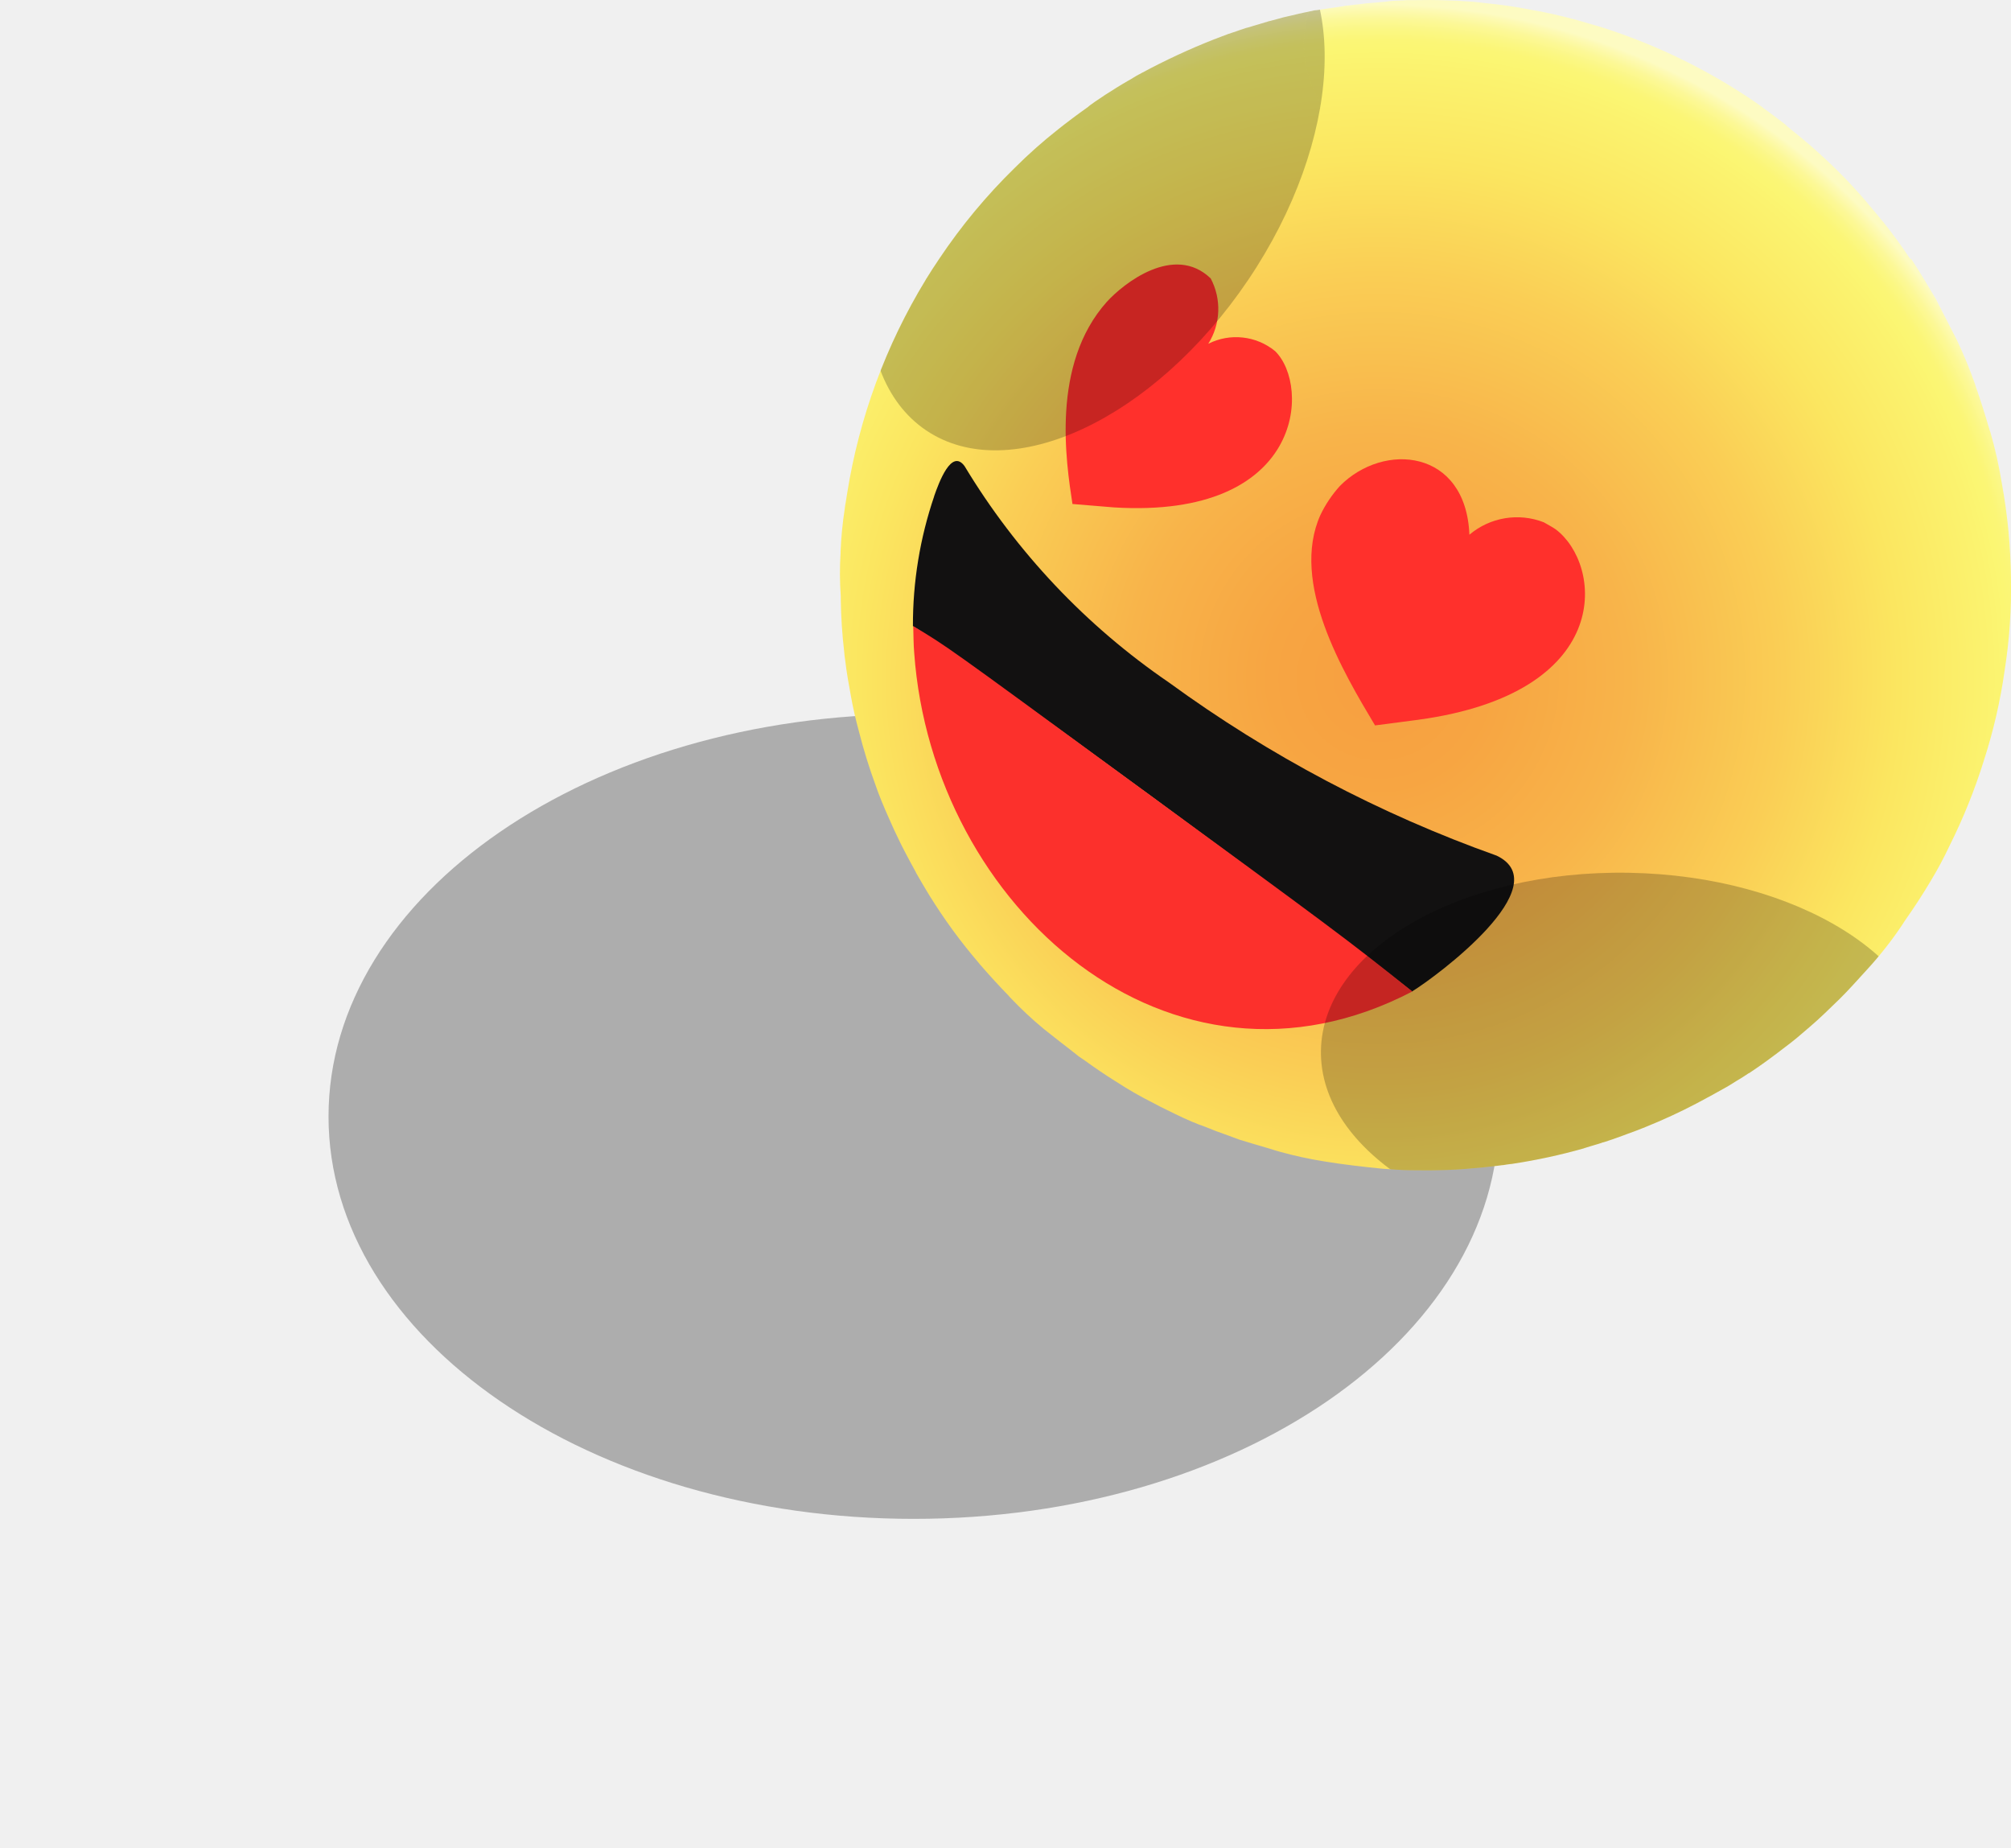
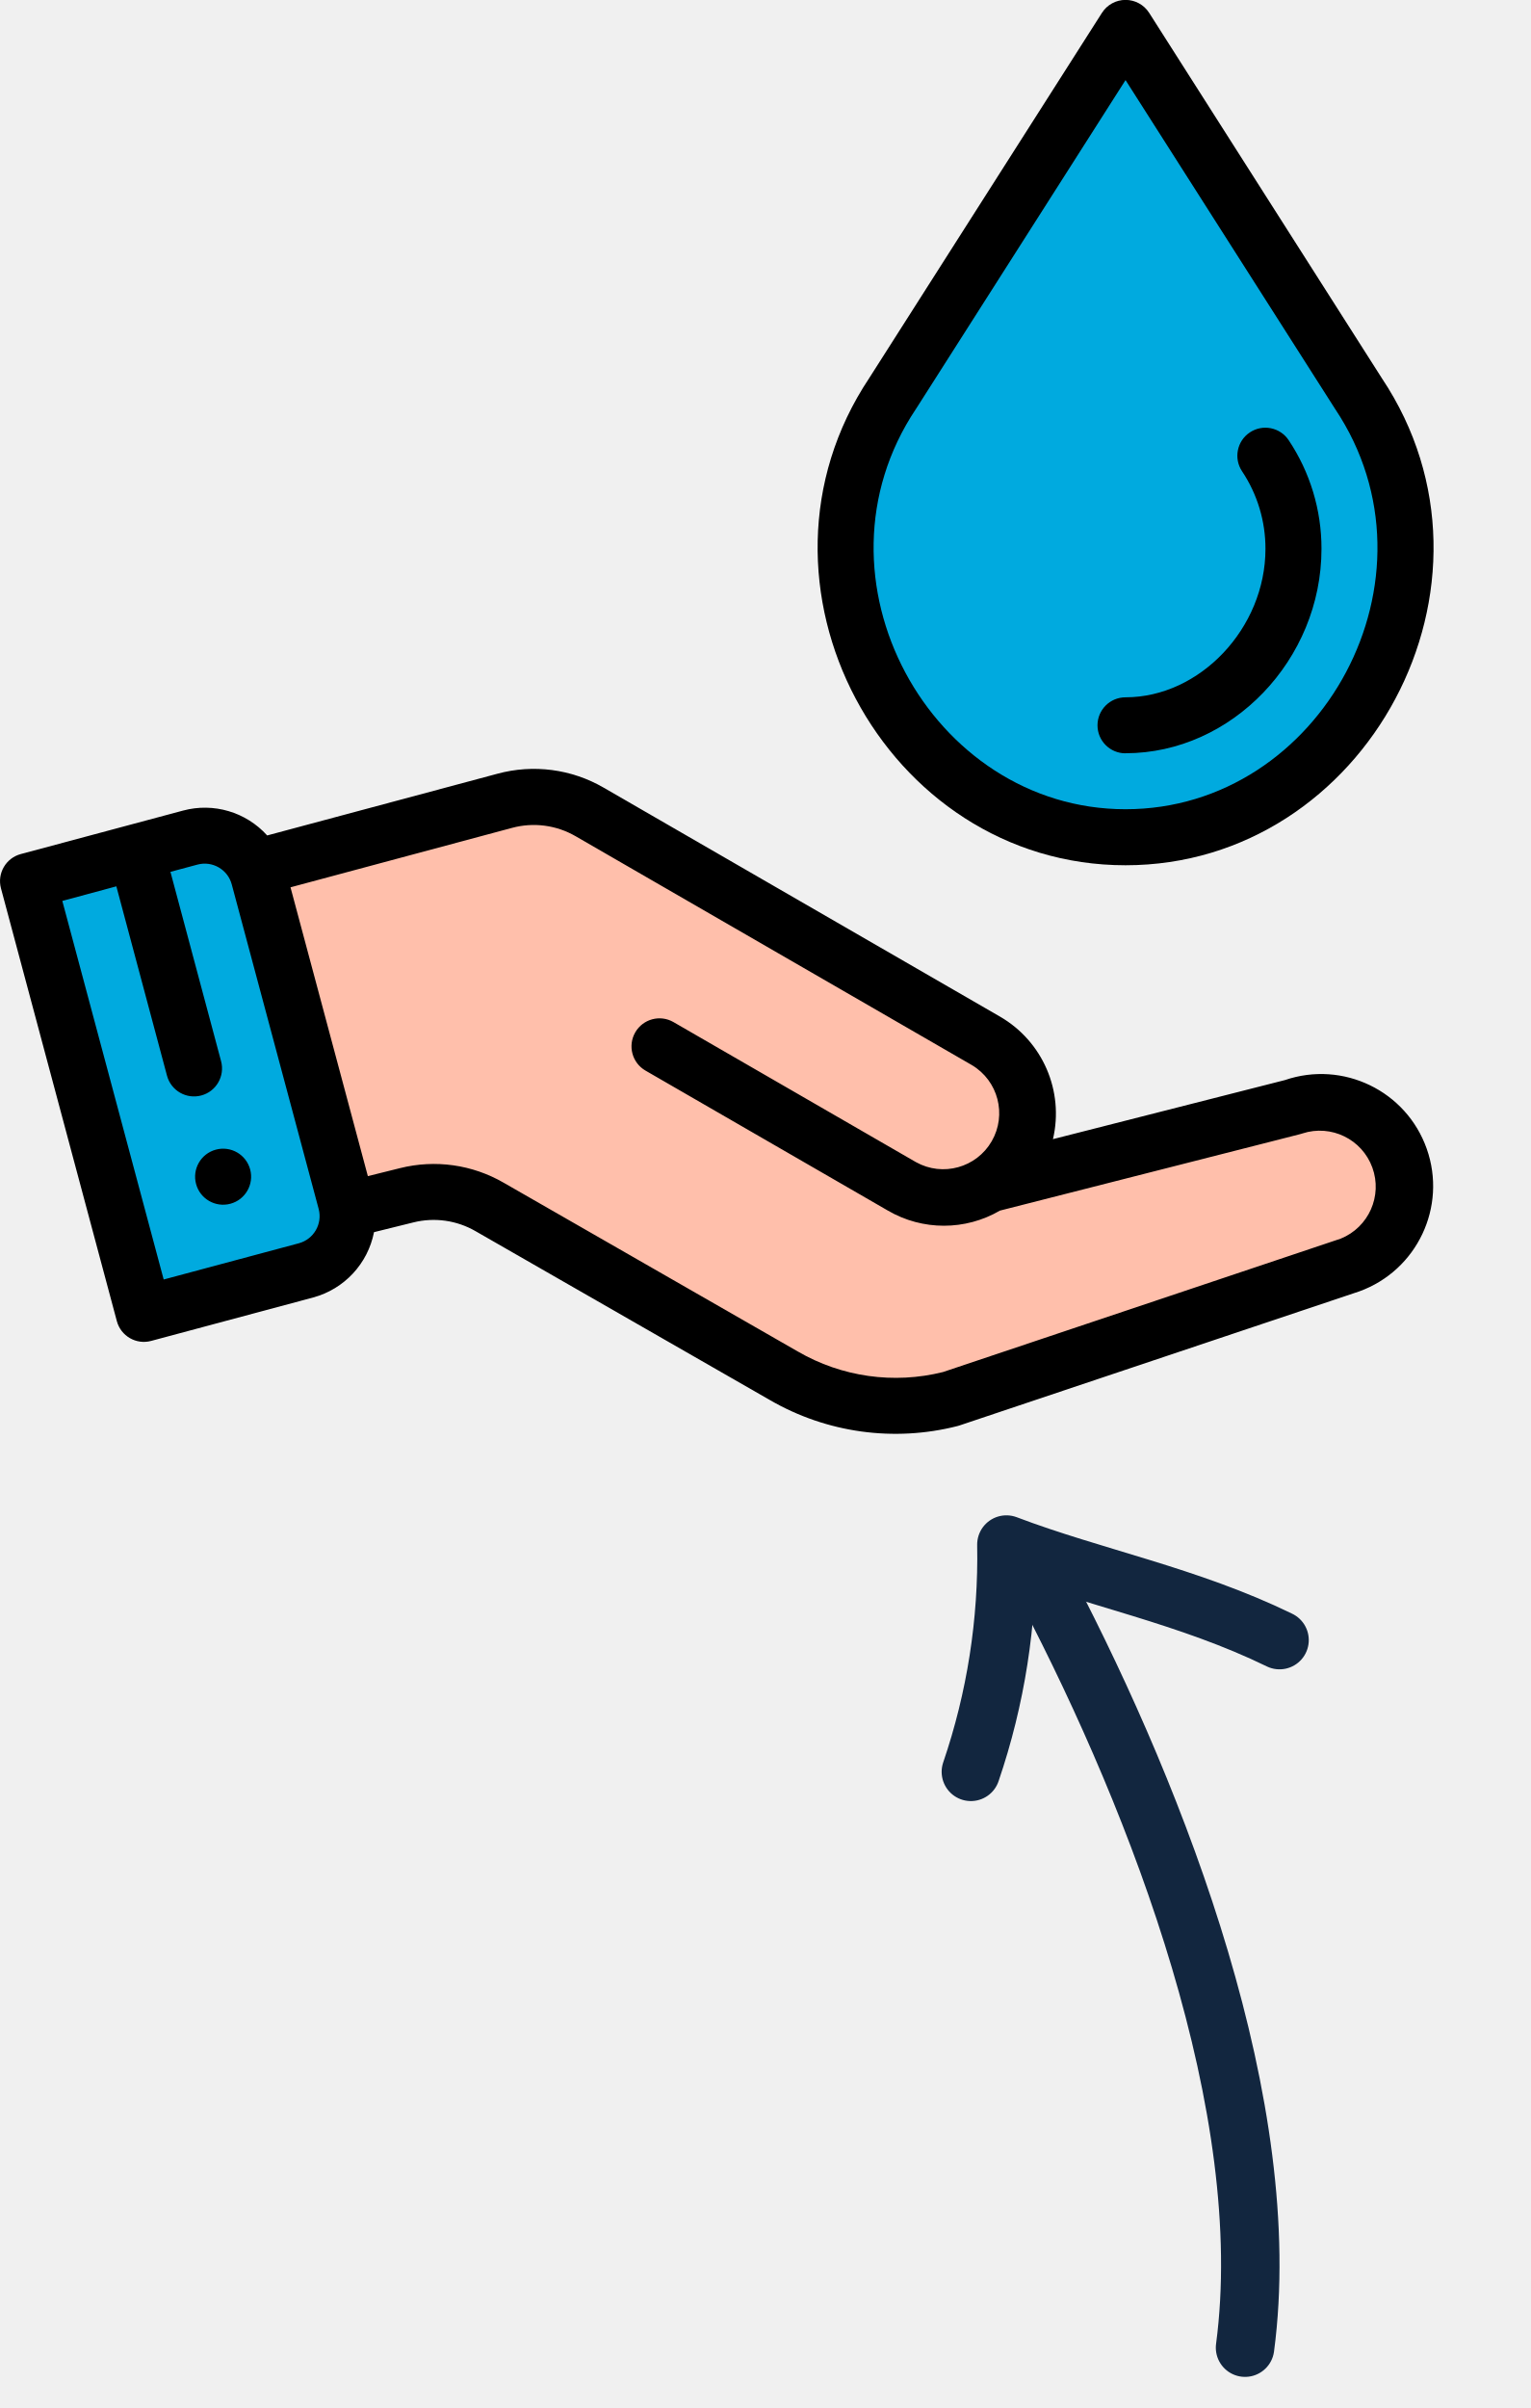
- <svg xmlns="http://www.w3.org/2000/svg" xmlns:xlink="http://www.w3.org/1999/xlink" width="82.478" height="75.758" viewBox="0 0 82.478 75.758">
+ <svg xmlns="http://www.w3.org/2000/svg" width="78.611" height="123.609" viewBox="0 0 78.611 123.609">
  <defs>
-     <radialGradient id="radial-gradient" cx="0.471" cy="0.58" r="0.575" gradientTransform="matrix(-0.999, -0.004, -0.004, 1, 0.933, 0.001)" gradientUnits="objectBoundingBox">
-       <stop offset="0" stop-color="#f79f40" />
-       <stop offset="0.163" stop-color="#f7a542" />
-       <stop offset="0.371" stop-color="#f8b44a" />
-       <stop offset="0.601" stop-color="#face55" />
-       <stop offset="0.771" stop-color="#fbe660" />
-       <stop offset="0.91" stop-color="#fbf36f" />
-       <stop offset="0.932" stop-color="#fbf672" />
-       <stop offset="0.947" stop-color="#fbf676" />
-       <stop offset="0.962" stop-color="#fbf783" />
-       <stop offset="0.978" stop-color="#fcf897" />
-       <stop offset="0.994" stop-color="#fdfab4" />
-       <stop offset="1" stop-color="#fdfbc2" />
-     </radialGradient>
    <clipPath id="clip-path">
-       <path id="Trazado_116496" data-name="Trazado 116496" d="M52.65,29.84v-.06c0-.11-.03-.77-.15-1.75-.01-.09-.02-.17-.03-.26-.02-.12-.04-.25-.06-.38a23.894,23.894,0,0,0-3.15-8.77c0-.01-.01-.01-.01-.02-.17-.29-.35-.57-.54-.85h0a23.353,23.353,0,0,0-3.06-3.74,20.449,20.449,0,0,0-1.77-1.6c-.39-.32-.78-.62-1.19-.91a.265.265,0,0,1-.06-.05l-.05-.04-.21-.15c-.26-.18-.55-.37-.86-.57h0c-.01-.01-.02-.01-.03-.02-.15-.09-.3-.19-.47-.28-.07-.04-.15-.09-.22-.13s-.12-.07-.19-.11a1.092,1.092,0,0,0-.15-.08,25.413,25.413,0,0,0-2.93-1.4c-.26-.11-.47-.18-.58-.23l-.18-.07-.18-.07c-.01,0-.02-.01-.03-.01l-.04-.01-.3-.1-.04-.01c-.01,0-.03-.01-.04-.01l-.2-.07a2.759,2.759,0,0,0-.27-.08l-.23-.07c-.04-.01-.09-.03-.13-.04-.01,0-.03-.01-.04-.01s-.03-.01-.05-.01a.636.636,0,0,1-.07-.02l-.26-.07-.22-.06c-.07-.02-.14-.03-.21-.05h-.01l-.13-.03-.25-.06-.18-.04a2.049,2.049,0,0,0-.24-.05c-.01,0-.03-.01-.04-.01-.06-.01-.12-.03-.18-.04l-.11-.02-.13-.03h-.02l-.04-.01c-.02,0-.05-.01-.07-.01a1.766,1.766,0,0,1-.2-.04.6.6,0,0,0-.12-.02h0a2.068,2.068,0,0,1-.22-.04l-.19-.03c-.03-.01-.07-.01-.11-.02a.985.985,0,0,0-.17-.02,1,1,0,0,0-.16-.02l-.27-.03-.25-.03c-.03,0-.05-.01-.08-.01h-.02a1.641,1.641,0,0,0-.23-.02l-.34-.03c-.08-.01-.16-.01-.23-.02-.09-.01-.17-.01-.26-.02s-.18-.01-.27-.02A.97.97,0,0,1,29.76,7h-.37c-.48-.01-.96-.01-1.45,0-.11,0-.21,0-.31.01s-.22.01-.32.02c-.07,0-.13.01-.19.01-.16.01-.31.02-.46.04-.05,0-.11.01-.16.01-.22.02-.43.04-.64.07-.1.01-.2.02-.3.04h-.01c-.02,0-.04.01-.06.01q-.24.03-.45.06c-.11.02-.23.04-.34.05-.26.04-.47.08-.61.11-.7.14-1.38.3-2.06.5-.41.11-.77.22-1.21.38a24.021,24.021,0,0,0-5.31,2.61h0c-.17.11-.33.22-.49.33a.265.265,0,0,0-.06.05c-.28.2-.56.4-.84.61a.423.423,0,0,1-.07.05l-.02.02-.02.02c-.01.01-.02.02-.03.02s-.02.01-.03.02c-.08.06-.15.12-.23.18-.15.12-.3.24-.44.36-.08.07-.16.13-.24.2-.16.14-.32.27-.46.4l-.02.02-.02.02c-.03.03-.07.06-.1.09-.75.69-1.21,1.19-1.24,1.22-.23.25-.46.51-.69.77-.16.19-.33.38-.5.59-.01.01-.02.03-.04.04l-.03.03c-.34.42-.69.89-1.08,1.46l-.01.01-.01.01c-.01.01-.01.02-.02.02-.18.26-.36.55-.54.86-.16.26-.32.52-.46.75l-.46.88c-.15.29-.29.56-.42.82a16.758,16.758,0,0,0-.76,1.82h0v.01c-.22.6-.42,1.23-.6,1.84l-.01.02a.037.037,0,0,1-.01.03,17.968,17.968,0,0,0-.5,2.13,23.506,23.506,0,0,0-.17,7.66,22.794,22.794,0,0,0,.82,3.68,23.944,23.944,0,0,0,1.38,3.51,15.311,15.311,0,0,0,.75,1.42c.32.56.68,1.11,1.06,1.66.04.07.09.13.13.2a16,16,0,0,0,1.39,1.8c.34.37.78.88,1.14,1.24s.83.82,1.22,1.15h0c.42.37.6.53.99.83q.72.585,1.47,1.08h.01c.16.11.32.22.49.32.19.12.38.24.55.34.09.05.22.13.36.21a.573.573,0,0,1,.07.04c.15.09.33.18.52.29.04.02.09.05.13.07a22.789,22.789,0,0,0,2.12,1c.18.07.42.17.7.28l.24.09.42.15.3.1.11.03c.01,0,.01,0,.02.01l.16.05a2.759,2.759,0,0,0,.27.08l.26.08c.01,0,.02,0,.02.01a22.1,22.1,0,0,0,2.96.66l.09.01c.08.01.17.03.27.04h.03l.23.03.53.06c.24.03.56.05.79.07s.49.03.74.04h.02c.13.01.25.01.37.01.33.01.77,0,1.1.01s.79-.03,1.13-.05c.72-.06,1.68-.17,2.39-.28a18.747,18.747,0,0,0,1.84-.38c.14-.04.28-.08.43-.12.43-.12.87-.25,1.24-.36l.43-.16c.35-.12.69-.25,1.03-.38l.17-.06c.4-.15.89-.38,1.32-.59.19-.09.37-.18.55-.28a15.71,15.71,0,0,0,1.56-.88c.02-.01.03-.02.05-.03.41-.26.82-.52,1.22-.81.09-.06.18-.12.26-.17l.44-.34c.12-.09.23-.18.35-.27l.66-.52a14.289,14.289,0,0,0,1.37-1.26l.03-.03.07-.07c.35-.35.74-.77,1.2-1.29a.138.138,0,0,0,.03-.04h0a20.958,20.958,0,0,0,2.02-2.71c.01-.01.01-.02.02-.03.19-.3.38-.61.57-.95v-.01h0c.08-.14.16-.29.24-.44.11-.2.22-.41.31-.59l.09-.18c.16-.32.31-.65.47-.99.21-.47.41-.94.56-1.36h0c.26-.7.5-1.44.71-2.23.13-.48.25-.96.33-1.41.1-.48.18-.98.25-1.5.02-.12.03-.23.05-.34.08-.69.14-1.41.16-2.14v-.13C52.68,31.04,52.68,30.45,52.65,29.84Z" transform="translate(-4.654 -6.992)" />
-     </clipPath>
-     <linearGradient id="linear-gradient" x1="-0.166" y1="-323.933" x2="-1.166" y2="-323.933" gradientUnits="objectBoundingBox">
-       <stop offset="0" stop-color="#19b79c" />
-       <stop offset="0.405" stop-color="#1dbb9e" />
-       <stop offset="0.825" stop-color="#2ac8a3" />
-       <stop offset="0.997" stop-color="#31cfa6" />
-     </linearGradient>
-     <linearGradient id="linear-gradient-2" x1="-2.106" y1="-363.238" x2="-3.08" y2="-363.238" xlink:href="#linear-gradient" />
-     <clipPath id="clip-path-2">
-       <path id="Trazado_116504" data-name="Trazado 116504" d="M4.652,29.65v-.06a15.757,15.757,0,0,1,.17-1.74,2.335,2.335,0,0,1,.04-.26c.02-.12.04-.25.06-.38a24.088,24.088,0,0,1,3.22-8.75c0-.01.01-.01.01-.02.18-.29.36-.57.55-.85h0a23.39,23.39,0,0,1,3.09-3.72,20.134,20.134,0,0,1,1.78-1.58q.585-.465,1.2-.9a.265.265,0,0,0,.06-.05l.05-.04.21-.15c.26-.18.55-.37.86-.56h0c.01-.01.02-.01.03-.02.15-.09.31-.19.47-.28a2.53,2.53,0,0,0,.22-.13c.06-.04.12-.07.19-.11.05-.03.1-.05.15-.08a27.308,27.308,0,0,1,2.95-1.37c.26-.1.47-.18.58-.22l.18-.06.18-.06c.01,0,.02-.01.03-.01l.05-.02.3-.1.04-.01c.01,0,.03-.01.04-.01l.2-.06c.08-.02.19-.06.27-.08l.23-.07a.647.647,0,0,0,.13-.04c.01,0,.03-.01.04-.01s.03-.01.05-.01a.637.637,0,0,0,.07-.02l.26-.07.22-.06c.07-.02.14-.03.21-.05h.01l.13-.03c.08-.02.18-.04.25-.06l.18-.04c.08-.02.16-.03.24-.05.01,0,.03-.01.04-.01a1.163,1.163,0,0,0,.18-.04l.11-.01.13-.02h.02l.04-.01c.02,0,.05-.01.07-.01l.2-.03c.04-.01.09-.01.13-.02h0l.22-.03.19-.03a.516.516,0,0,0,.11-.02.985.985,0,0,1,.17-.02c.06-.01.11-.01.16-.02l.27-.03.25-.03c.03,0,.05-.01.08-.01h.02c.07-.01.15-.01.23-.02l.34-.03c.08-.01.16-.01.23-.02a1.569,1.569,0,0,1,.24-.03,2.437,2.437,0,0,1,.27-.01.86.86,0,0,1,.16-.01l.15-.01h.24c.49-.01.97-.01,1.45.01.11,0,.21.01.31.01s.22.01.32.02c.07,0,.13.01.19.01.16.01.31.02.46.04.05.01.11.01.16.02.22.02.43.05.64.07.1.01.2.03.3.04h.01c.02,0,.04.01.06.01.16.02.31.05.45.07l.34.06c.26.05.47.09.6.11.69.14,1.38.31,2.06.52.41.11.76.23,1.21.39a24.178,24.178,0,0,1,5.28,2.65h0c.16.11.33.22.49.34a.265.265,0,0,1,.06.05c.28.2.56.41.83.62a.424.424,0,0,0,.07.05l.02.02.02.02.03.03c.01.01.02.01.02.02.08.06.15.12.22.18.15.12.3.24.44.36.08.07.16.14.24.2.16.14.31.28.46.41l.02.02.02.02c.03.03.07.06.1.09.75.69,1.2,1.2,1.23,1.23.23.25.46.51.68.78.16.19.32.38.49.59.01.01.02.03.04.04l.02.03c.33.42.69.89,1.07,1.47l.04.01.01.01c.01.01.01.02.02.02.17.26.36.56.54.86.16.26.31.53.45.75l.45.88c.15.29.29.56.42.82a18.431,18.431,0,0,1,.75,1.83h0v.01c.21.6.41,1.23.59,1.85l.01.02a.037.037,0,0,0,.01.03,17.59,17.59,0,0,1,.48,2.14,22.71,22.71,0,0,1,.37,3.87,21.465,21.465,0,0,1-.26,3.8,21.96,21.96,0,0,1-.85,3.68,23.286,23.286,0,0,1-1.41,3.5,15.244,15.244,0,0,1-.76,1.42c-.33.56-.69,1.11-1.07,1.65-.04.07-.09.13-.13.2a15.2,15.2,0,0,1-1.41,1.79c-.34.37-.79.88-1.15,1.23s-.84.82-1.22,1.14h0c-.43.37-.6.52-1,.82-.49.38-.98.74-1.48,1.07H41.9c-.16.11-.32.21-.49.31-.19.12-.38.24-.55.33-.09.05-.22.12-.36.2a.574.574,0,0,0-.07.04c-.15.08-.33.18-.52.28-.04.02-.09.05-.13.07a23.108,23.108,0,0,1-2.12.98c-.18.07-.42.17-.71.27l-.24.09-.42.15-.3.1-.11.03c-.01,0-.01,0-.02.01l-.16.05c-.08.02-.19.06-.27.08l-.26.08c-.01,0-.02,0-.02.01a23.962,23.962,0,0,1-2.96.64l-.09.01c-.08.01-.17.02-.27.04H31.8l-.23.03-.53.06c-.24.02-.56.05-.79.07s-.49.03-.74.04h-.02c-.13,0-.25.01-.37.01-.33.01-.77,0-1.1,0s-.79-.04-1.13-.06c-.72-.07-1.68-.18-2.39-.3a16.281,16.281,0,0,1-1.84-.4c-.14-.04-.28-.08-.43-.13-.43-.12-.87-.26-1.24-.37l-.43-.16c-.35-.12-.69-.25-1.03-.39l-.17-.06c-.4-.15-.88-.38-1.32-.6-.19-.09-.37-.18-.55-.28a15.612,15.612,0,0,1-1.55-.89.219.219,0,0,0-.05-.03c-.41-.26-.81-.53-1.21-.82-.09-.06-.17-.12-.25-.17L14,49.97c-.12-.09-.23-.18-.35-.27l-.66-.52a15.233,15.233,0,0,1-1.36-1.27l-.03-.03-.06-.07c-.34-.35-.74-.78-1.19-1.3a.138.138,0,0,1-.03-.04h0a21.889,21.889,0,0,1-2-2.73c-.01-.01-.01-.02-.02-.03-.18-.3-.37-.61-.56-.95v-.01h0c-.08-.14-.16-.29-.24-.44-.11-.21-.22-.41-.31-.59l-.09-.18c-.16-.32-.31-.65-.46-.99-.21-.47-.41-.95-.55-1.36h0a22.441,22.441,0,0,1-.69-2.23c-.13-.48-.24-.96-.32-1.41-.09-.49-.18-.98-.24-1.5-.02-.12-.03-.23-.04-.34a21.166,21.166,0,0,1-.14-2.14v-.13A13.347,13.347,0,0,1,4.652,29.65Z" transform="translate(-4.627 -6.983)" fill="url(#radial-gradient)" />
+       <rect id="Rectángulo_346374" data-name="Rectángulo 346374" width="20.178" height="45.944" transform="translate(0 0)" fill="none" stroke="#12263f" stroke-width="1" />
    </clipPath>
  </defs>
-   <g id="Grupo_157926" data-name="Grupo 157926" transform="translate(13.474)">
-     <ellipse id="Elipse_4737" data-name="Elipse 4737" cx="24" cy="16.5" rx="24" ry="16.5" transform="translate(0 29.284)" fill="#0b0b0b" opacity="0.292" style="mix-blend-mode: multiply;isolation: isolate" />
-     <path id="Trazado_116493" data-name="Trazado 116493" d="M4.652,29.65v-.06a15.757,15.757,0,0,1,.17-1.74,2.335,2.335,0,0,1,.04-.26c.02-.12.04-.25.06-.38a24.088,24.088,0,0,1,3.22-8.75c0-.01.01-.01.01-.02.18-.29.36-.57.55-.85h0a23.39,23.39,0,0,1,3.09-3.72,20.134,20.134,0,0,1,1.78-1.58q.585-.465,1.2-.9a.265.265,0,0,0,.06-.05l.05-.04.21-.15c.26-.18.55-.37.86-.56h0c.01-.01.02-.01.03-.02.15-.09.31-.19.47-.28a2.53,2.53,0,0,0,.22-.13c.06-.04.12-.07.19-.11.05-.03.1-.05.15-.08a27.308,27.308,0,0,1,2.95-1.37c.26-.1.47-.18.58-.22l.18-.06.18-.06c.01,0,.02-.01.03-.01l.05-.02.3-.1.04-.01c.01,0,.03-.01.04-.01l.2-.06c.08-.02.19-.06.27-.08l.23-.07a.647.647,0,0,0,.13-.04c.01,0,.03-.01.04-.01s.03-.01.05-.01a.637.637,0,0,0,.07-.02l.26-.07.22-.06c.07-.02.14-.03.21-.05h.01l.13-.03c.08-.02.18-.04.25-.06l.18-.04c.08-.02.16-.03.24-.05.01,0,.03-.01.04-.01a1.163,1.163,0,0,0,.18-.04l.11-.01.13-.02h.02l.04-.01c.02,0,.05-.01.07-.01l.2-.03c.04-.01.09-.01.13-.02h0l.22-.03.19-.03a.516.516,0,0,0,.11-.02.985.985,0,0,1,.17-.02c.06-.01.11-.01.16-.02l.27-.03.25-.03c.03,0,.05-.01.08-.01h.02c.07-.01.15-.01.23-.02l.34-.03c.08-.01.16-.01.23-.02a1.569,1.569,0,0,1,.24-.03,2.437,2.437,0,0,1,.27-.01.86.86,0,0,1,.16-.01l.15-.01h.24c.49-.01.97-.01,1.45.01.11,0,.21.01.31.01s.22.01.32.02c.07,0,.13.01.19.01.16.01.31.02.46.04.05.01.11.01.16.02.22.02.43.05.64.07.1.01.2.03.3.04h.01c.02,0,.04.01.06.01.16.02.31.05.45.07l.34.06c.26.05.47.09.6.11.69.14,1.38.31,2.06.52.41.11.76.23,1.21.39a24.178,24.178,0,0,1,5.28,2.65h0c.16.11.33.22.49.34a.265.265,0,0,1,.06.05c.28.2.56.41.83.62a.424.424,0,0,0,.07.05l.02.02.02.02.03.03c.01.01.02.01.02.02.08.06.15.12.22.18.15.12.3.24.44.36.08.07.16.14.24.2.16.14.31.28.46.41l.02.02.02.02c.03.03.07.06.1.09.75.69,1.2,1.2,1.23,1.23.23.25.46.51.68.78.16.19.32.38.49.59.01.01.02.03.04.04l.02.03c.33.42.69.89,1.07,1.47l.04.01.01.01c.01.01.01.02.02.02.17.26.36.56.54.86.16.26.31.53.45.75l.45.88c.15.29.29.56.42.82a18.431,18.431,0,0,1,.75,1.83h0v.01c.21.6.41,1.23.59,1.85l.01.02a.037.037,0,0,0,.01.03,17.59,17.59,0,0,1,.48,2.14,22.71,22.71,0,0,1,.37,3.87,21.465,21.465,0,0,1-.26,3.8,21.96,21.96,0,0,1-.85,3.68,23.286,23.286,0,0,1-1.41,3.5,15.244,15.244,0,0,1-.76,1.42c-.33.56-.69,1.11-1.07,1.65-.04.07-.09.13-.13.2a15.2,15.2,0,0,1-1.41,1.79c-.34.37-.79.88-1.15,1.23s-.84.82-1.22,1.14h0c-.43.37-.6.52-1,.82-.49.38-.98.74-1.48,1.07H41.9c-.16.11-.32.21-.49.31-.19.12-.38.24-.55.33-.09.05-.22.12-.36.2a.574.574,0,0,0-.07.04c-.15.08-.33.18-.52.28-.04.02-.09.05-.13.07a23.108,23.108,0,0,1-2.12.98c-.18.07-.42.17-.71.27l-.24.09-.42.15-.3.1-.11.03c-.01,0-.01,0-.02.01l-.16.05c-.08.02-.19.06-.27.08l-.26.08c-.01,0-.02,0-.02.01a23.962,23.962,0,0,1-2.96.64l-.09.01c-.08.01-.17.02-.27.04H31.8l-.23.03-.53.06c-.24.02-.56.05-.79.07s-.49.03-.74.04h-.02c-.13,0-.25.01-.37.01-.33.01-.77,0-1.1,0s-.79-.04-1.13-.06c-.72-.07-1.68-.18-2.39-.3a16.281,16.281,0,0,1-1.84-.4c-.14-.04-.28-.08-.43-.13-.43-.12-.87-.26-1.24-.37l-.43-.16c-.35-.12-.69-.25-1.03-.39l-.17-.06c-.4-.15-.88-.38-1.32-.6-.19-.09-.37-.18-.55-.28a15.612,15.612,0,0,1-1.55-.89.219.219,0,0,0-.05-.03c-.41-.26-.81-.53-1.21-.82-.09-.06-.17-.12-.25-.17L14,49.97c-.12-.09-.23-.18-.35-.27l-.66-.52a15.233,15.233,0,0,1-1.36-1.27l-.03-.03-.06-.07c-.34-.35-.74-.78-1.19-1.3a.138.138,0,0,1-.03-.04h0a21.889,21.889,0,0,1-2-2.73c-.01-.01-.01-.02-.02-.03-.18-.3-.37-.61-.56-.95v-.01h0c-.08-.14-.16-.29-.24-.44-.11-.21-.22-.41-.31-.59l-.09-.18c-.16-.32-.31-.65-.46-.99-.21-.47-.41-.95-.55-1.36h0a22.441,22.441,0,0,1-.69-2.23c-.13-.48-.24-.96-.32-1.41-.09-.49-.18-.98-.24-1.5-.02-.12-.03-.23-.04-.34a21.166,21.166,0,0,1-.14-2.14v-.13A13.347,13.347,0,0,1,4.652,29.65Z" transform="translate(16.349 -6.983)" fill="url(#radial-gradient)" />
-     <g id="Grupo_86225" data-name="Grupo 86225" transform="translate(20.955 0.009)" clip-path="url(#clip-path)">
-       <path id="Trazado_116494" data-name="Trazado 116494" d="M50.67,21.64a4.37,4.37,0,0,1,.18-.46C50.8,21.33,50.74,21.48,50.67,21.64Z" transform="translate(-48.844 -6.992)" fill="url(#linear-gradient)" />
-       <path id="Trazado_116495" data-name="Trazado 116495" d="M4.7,34.92c.03-.14.05-.28.08-.41C4.75,34.65,4.73,34.79,4.7,34.92Z" transform="translate(43.196 -6.992)" fill="url(#linear-gradient-2)" />
+   <g id="Grupo_1002617" data-name="Grupo 1002617" transform="translate(-993.101 -153.731)">
+     <g id="Grupo_1002605" data-name="Grupo 1002605" transform="matrix(-0.946, 0.326, -0.326, -0.946, 1071.712, 270.771)">
+       <g id="Grupo_1002212" data-name="Grupo 1002212" clip-path="url(#clip-path)">
+         <path id="Trazado_707910" data-name="Trazado 707910" d="M15,1.5C9.476,12.543,10.089,29.267,11.93,41.536" fill="none" stroke="#12263f" stroke-linecap="round" stroke-linejoin="round" stroke-width="3" />
+         <path id="Trazado_707911" data-name="Trazado 707911" d="M1.5,35.242c3.681,3.681,7.976,6.135,11.656,9.2a34.1,34.1,0,0,1,5.522-10.429" fill="none" stroke="#12263f" stroke-linecap="round" stroke-linejoin="round" stroke-width="3" />
+       </g>
    </g>
-     <path id="Trazado_116497" data-name="Trazado 116497" d="M25.873,27.33A16.375,16.375,0,0,0,25,32.66c2.26,1.39,16.97,12.2,20.47,14.98,1.03-.63,6.02-4.35,3.47-5.57a52.925,52.925,0,0,1-13.44-7.1,28.664,28.664,0,0,1-8.38-8.87c-.54-.75-1.06.69-1.25,1.23" transform="translate(-1.032 -6.983)" fill="#121111" />
-     <path id="Trazado_116499" data-name="Trazado 116499" d="M29.22,33.76c.75,10.43,10.52,19.05,20.43,13.88-2.65-2.12-3.33-2.62-11.66-8.71-7.45-5.46-7.45-5.46-8.81-6.27.01.33.01.77.04,1.1" transform="translate(-5.199 -6.983)" fill="#fc302c" />
-     <g id="Grupo_86231" data-name="Grupo 86231" transform="translate(40.307 18.833)">
-       <path id="Trazado_116501" data-name="Trazado 116501" d="M22.473,28.1c-1.25,2.78.93,6.44,2.24,8.63.65-.09,1.52-.19,2.17-.29,7.67-1.22,7.14-6.32,5.24-7.75-.14-.1-.34-.2-.49-.29a3.024,3.024,0,0,0-3.05.51c-.14-3.51-3.51-3.82-5.31-2a4.969,4.969,0,0,0-.8,1.19" transform="translate(-22.099 -25.816)" fill="#ff302c" />
-     </g>
-     <g id="Grupo_86232" data-name="Grupo 86232" transform="translate(30.232 10.846)">
-       <path id="Trazado_116503" data-name="Trazado 116503" d="M35.806,19.36c-2.3,2.57-1.67,6.58-1.41,8.29.51.04,1.19.1,1.7.14,7.78.48,8.08-4.98,6.61-6.41a2.529,2.529,0,0,0-2.74-.3,2.679,2.679,0,0,0,.1-2.68c-1.5-1.44-3.58.21-4.26.96" transform="translate(-34.117 -17.829)" fill="#ff302c" />
-     </g>
-     <g id="Enmascarar_grupo_59" data-name="Enmascarar grupo 59" transform="translate(20.976 0)" clip-path="url(#clip-path-2)">
-       <g id="Grupo_86233" data-name="Grupo 86233" transform="translate(-2.683 -7.272)" opacity="0.561" style="mix-blend-mode: multiply;isolation: isolate">
-         <g id="Grupo_86230" data-name="Grupo 86230" transform="translate(0)">
-           <ellipse id="Elipse_4734" data-name="Elipse 4734" cx="12.5" cy="7.5" rx="12.5" ry="7.5" transform="translate(21.707 1.557)" fill="#fff" opacity="0.743" />
-           <ellipse id="Elipse_4735" data-name="Elipse 4735" cx="12.5" cy="7.5" rx="12.5" ry="7.5" transform="translate(26.415 8.388) rotate(124)" opacity="0.387" />
-           <ellipse id="Elipse_4736" data-name="Elipse 4736" cx="12.5" cy="7.5" rx="12.5" ry="7.5" transform="matrix(-1, -0.017, 0.017, -1, 47.282, 58.274)" opacity="0.387" />
-         </g>
+     <g id="Grupo_1013251" data-name="Grupo 1013251" transform="translate(993.101 153.691)">
+       <path id="Trazado_715994" data-name="Trazado 715994" d="M128.636,304.476l15.6-3.971a4.312,4.312,0,1,1,2.924,8.114l-20.492,6.871a11.5,11.5,0,0,1-8.575-1.189l-15.1-8.663a5.752,5.752,0,0,0-4.263-.6l-3.019.752-.032,0c-.016-.138-4.542-17.076-4.542-17.076a2.811,2.811,0,0,0-.178-.484l.042-.02,12.763-3.42a5.752,5.752,0,0,1,4.364.573l20.343,11.746a4.314,4.314,0,0,1,.173,7.365Z" transform="translate(-77.876 -243.644)" fill="#ffbfab" />
+       <g id="Grupo_1013250" data-name="Grupo 1013250" transform="translate(1.398 1.477)">
+         <path id="Trazado_715995" data-name="Trazado 715995" d="M328.1,28.8a14.308,14.308,0,0,1,2.415,7.976c0,7.939-6.435,14.805-14.374,14.805s-14.374-6.866-14.374-14.805a14.308,14.308,0,0,1,2.415-7.976l11.959-18.759Z" transform="translate(-259.78 -10.038)" fill="#00aadf" />
+         <path id="Trazado_715996" data-name="Trazado 715996" d="M18.059,298.529a2.875,2.875,0,0,1,3.343,1.548c.2.407,4.693,17.325,4.72,17.561a2.874,2.874,0,0,1-2.112,3.106l-8.33,2.232L9.728,300.761Z" transform="translate(-9.724 -256.968)" fill="#00aadf" />
      </g>
+       <path id="Trazado_715997" data-name="Trazado 715997" d="M71.494,413.006a1.438,1.438,0,1,0-1.761-1.016A1.438,1.438,0,0,0,71.494,413.006Z" transform="translate(-59.665 -351.174)" />
+       <path id="Trazado_715998" data-name="Trazado 715998" d="M6,302.919a1.437,1.437,0,0,0,1.76,1.016l8.329-2.232a4.339,4.339,0,0,0,3.116-3.351l2.021-.5a4.3,4.3,0,0,1,3.2.453l15.1,8.661a12.87,12.87,0,0,0,9.647,1.337c.035-.009.07-.019.1-.03L69.774,301.4l.03-.01a5.75,5.75,0,0,0-3.827-10.844l-11.909,3.032a5.749,5.749,0,0,0-2.725-6.294L31,275.536a7.141,7.141,0,0,0-5.454-.717l-11.827,3.169A4.309,4.309,0,0,0,9.4,276.711l-8.331,2.232A1.438,1.438,0,0,0,.049,280.7ZM26.289,277.6a4.284,4.284,0,0,1,3.273.43l20.344,11.747a2.875,2.875,0,0,1-2.875,4.979l-12.448-7.187a1.437,1.437,0,0,0-1.437,2.49l12.448,7.187a5.715,5.715,0,0,0,5.751,0c16.355-4.167,15.412-3.918,15.535-3.962a2.875,2.875,0,0,1,1.965,5.4l-20.422,6.848a10.012,10.012,0,0,1-7.457-1.055l-15.1-8.661a7.157,7.157,0,0,0-5.329-.75l-1.648.41-3.972-14.826ZM5.975,280.6l2.6,9.719a1.437,1.437,0,0,0,2.777-.744l-2.6-9.719,1.388-.372A1.438,1.438,0,0,1,11.9,280.5l4.464,16.664a1.443,1.443,0,0,1-1.017,1.758l-6.942,1.86L3.2,281.349Z" transform="translate(0 -235.062)" />
+       <path id="Trazado_715999" data-name="Trazado 715999" d="M307.83,44.456c12.361,0,20.2-14.455,13.163-25L309.043.7a1.437,1.437,0,0,0-2.424,0L294.667,19.451C287.654,29.972,295.44,44.456,307.83,44.456Zm-10.764-23.42.017-.026L307.83,4.151l10.747,16.858.017.026c5.775,8.644-.7,20.545-10.764,20.545C297.825,41.581,291.27,29.711,297.066,21.035Z" transform="translate(-250.035 0)" />
+       <path id="Trazado_716000" data-name="Trazado 716000" d="M393.436,169.459c5.454,0,10.062-4.805,10.062-10.493a10.013,10.013,0,0,0-1.686-5.579,1.437,1.437,0,0,0-2.391,1.6,7.147,7.147,0,0,1,1.2,3.983c0,4.058-3.358,7.618-7.187,7.618a1.437,1.437,0,1,0,0,2.875Z" transform="translate(-335.641 -130.753)" />
    </g>
  </g>
</svg>
